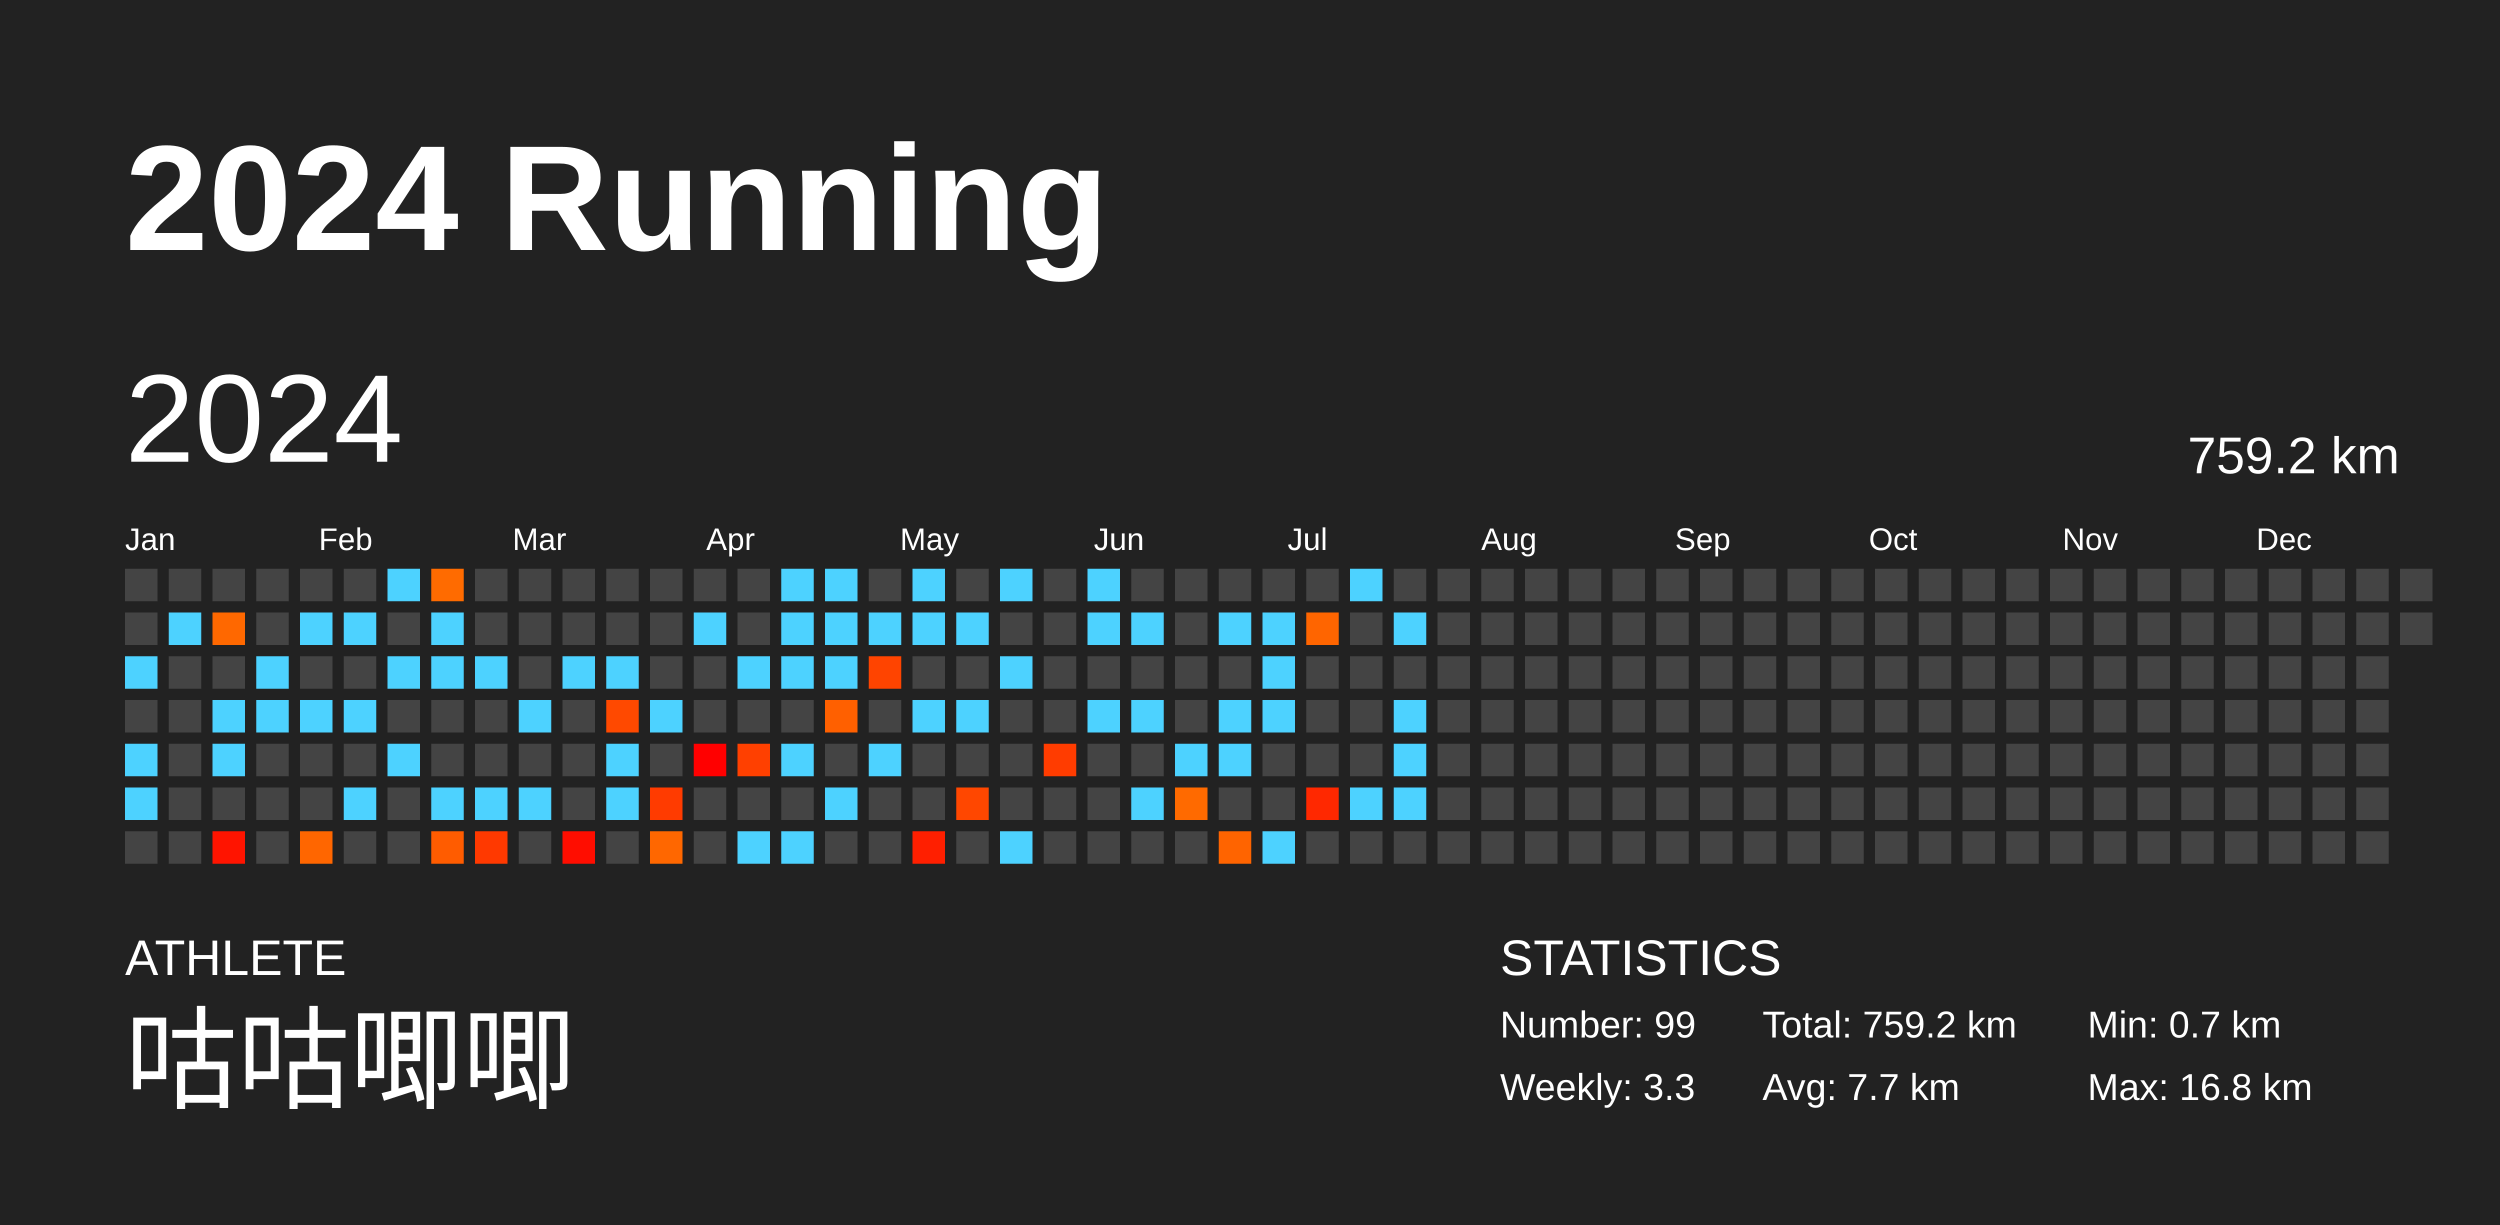
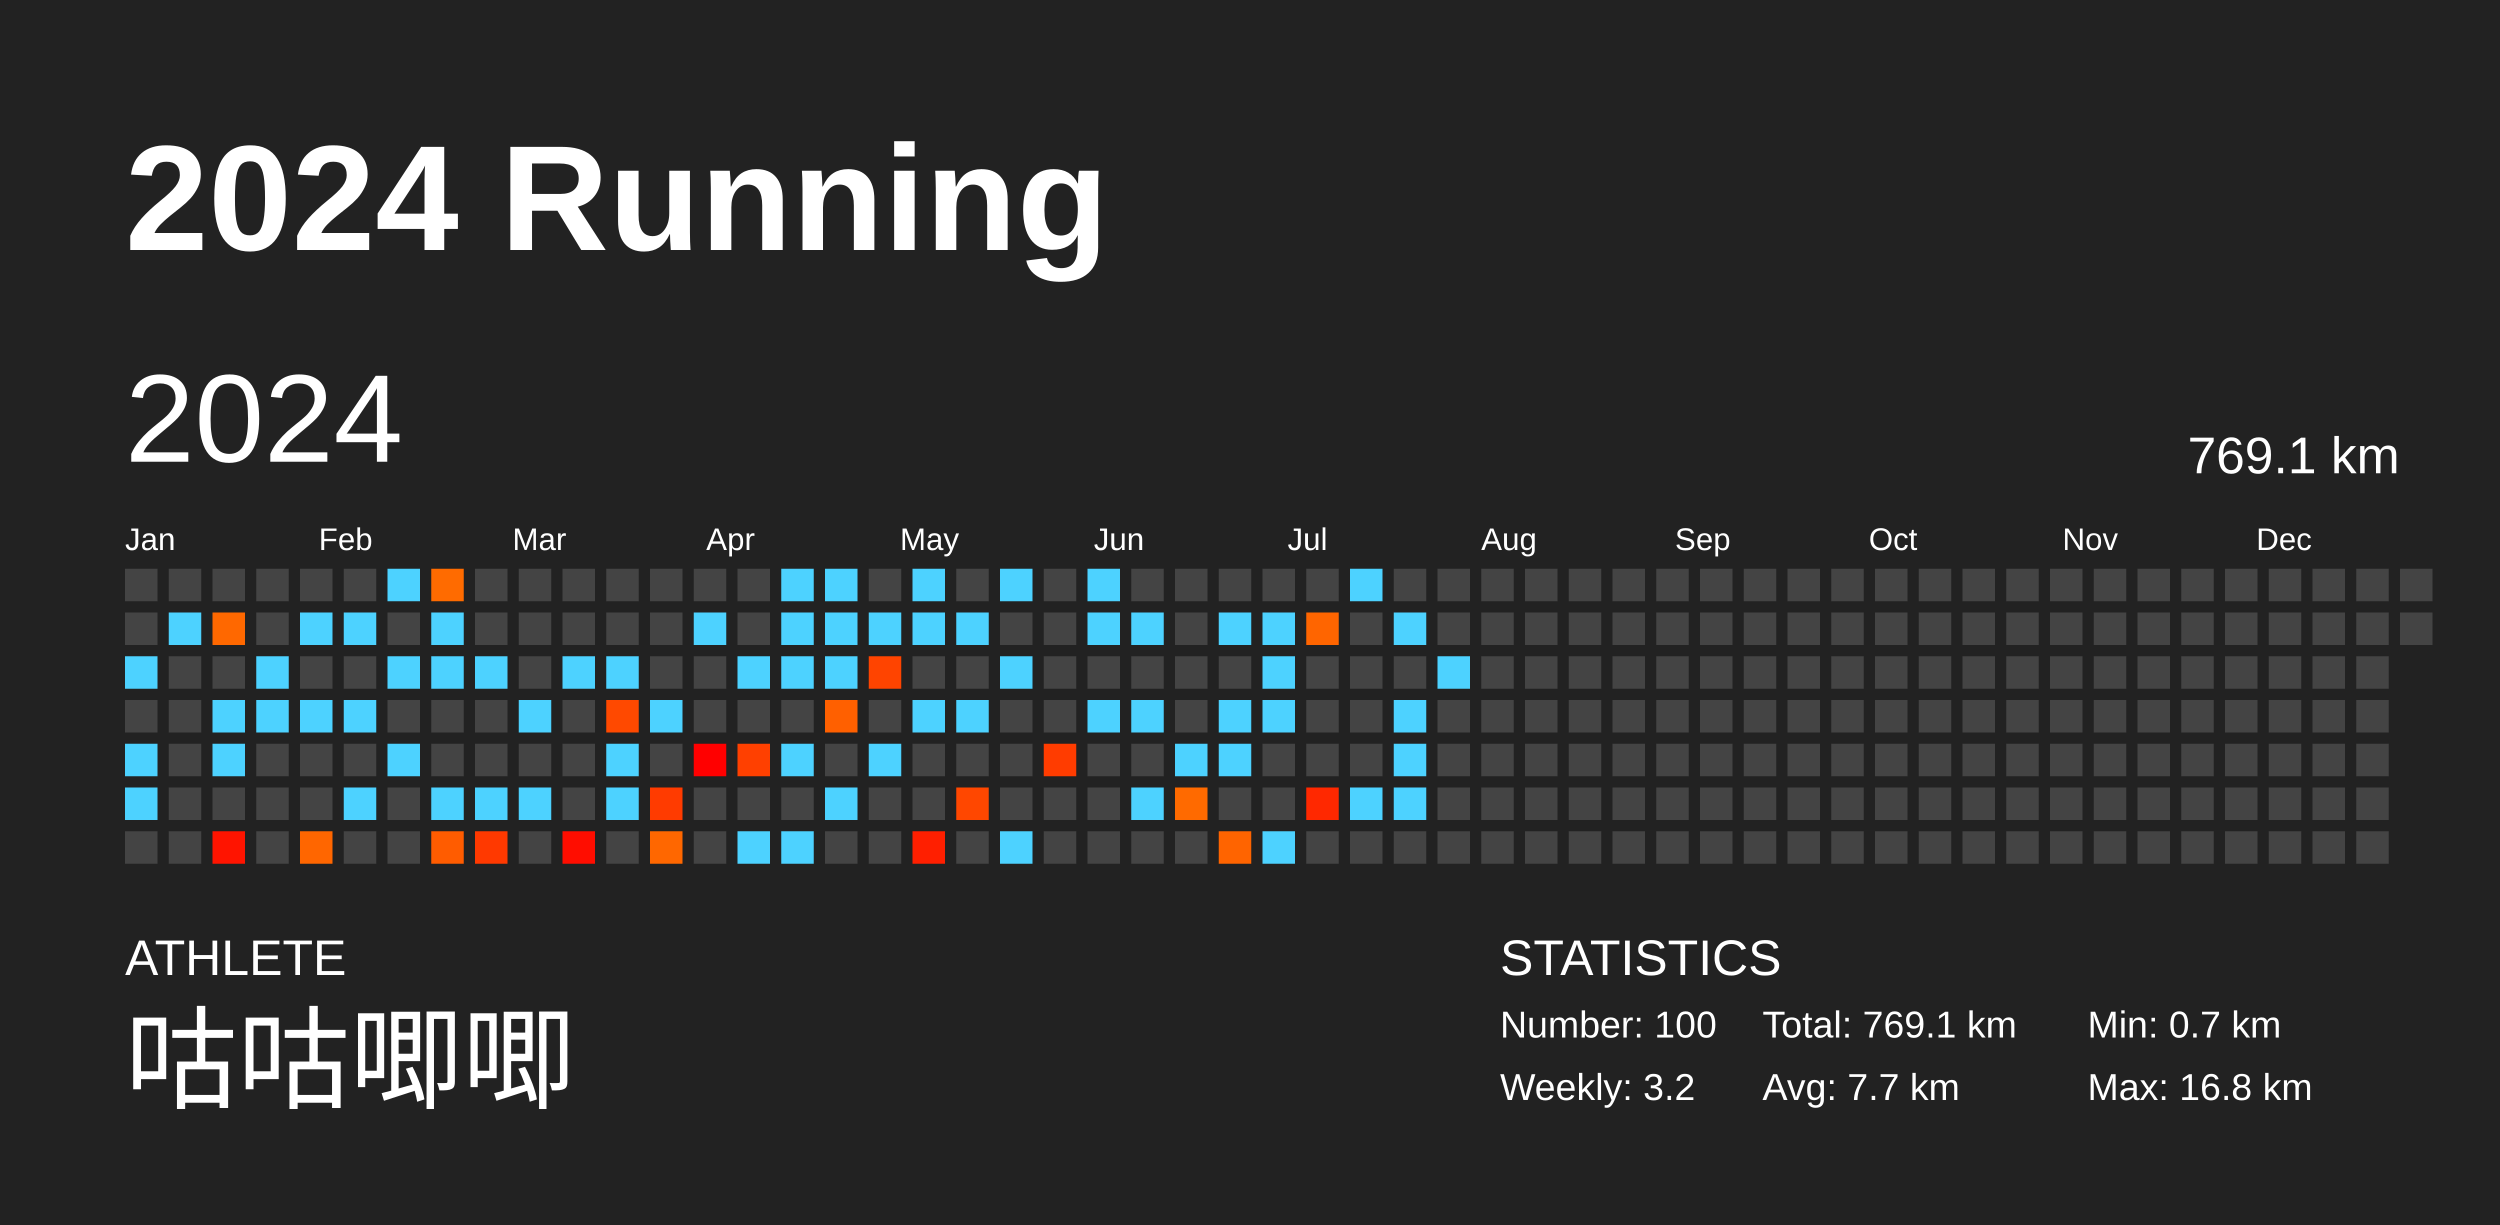
<svg xmlns="http://www.w3.org/2000/svg" baseProfile="full" height="98mm" version="1.1" viewBox="0,0,200,98" width="200mm">
  <defs />
  <rect fill="#222222" height="98" width="200" x="0" y="0" />
  <text fill="#FFFFFF" style="font-size:12px; font-family:Arial; font-weight:bold;" x="10" y="20">2024 Running</text>
  <text fill="#FFFFFF" style="font-size:4px; font-family:Arial" x="10" y="78">ATHLETE</text>
  <text fill="#FFFFFF" style="font-size:9px; font-family:Arial" x="10" y="88">咕咕唧唧</text>
  <text fill="#FFFFFF" style="font-size:4px; font-family:Arial" x="120" y="78">STATISTICS</text>
-   <text fill="#FFFFFF" style="font-size:3px; font-family:Arial" x="120" y="83">Number: 99</text>
-   <text fill="#FFFFFF" style="font-size:3px; font-family:Arial" x="120" y="88">Weekly: 3.3</text>
-   <text fill="#FFFFFF" style="font-size:3px; font-family:Arial" x="141" y="83">Total: 759.2 km</text>
+   <text fill="#FFFFFF" style="font-size:3px; font-family:Arial" x="120" y="83">Number: 100</text>
+   <text fill="#FFFFFF" style="font-size:3px; font-family:Arial" x="120" y="88">Weekly: 3.2</text>
+   <text fill="#FFFFFF" style="font-size:3px; font-family:Arial" x="141" y="83">Total: 769.1 km</text>
  <text fill="#FFFFFF" style="font-size:3px; font-family:Arial" x="141" y="88">Avg: 7.7 km</text>
  <text fill="#FFFFFF" style="font-size:3px; font-family:Arial" x="167" y="83">Min: 0.7 km</text>
  <text fill="#FFFFFF" style="font-size:3px; font-family:Arial" x="167" y="88">Max: 16.8 km</text>
  <text dominant-baseline="hanging" fill="#FFFFFF" style="font-size:10.0px; font-family:Arial;" x="10" y="30">2024</text>
-   <text dominant-baseline="hanging" fill="#FFFFFF" style="font-size:4.125px; font-family:Arial;" x="175" y="35">759.2 km</text>
+   <text dominant-baseline="hanging" fill="#FFFFFF" style="font-size:4.125px; font-family:Arial;" x="175" y="35">769.1 km</text>
  <text fill="#FFFFFF" style="font-size:2.5px; font-family:Arial" x="10.0" y="44">Jan</text>
  <text fill="#FFFFFF" style="font-size:2.5px; font-family:Arial" x="25.5" y="44">Feb</text>
  <text fill="#FFFFFF" style="font-size:2.5px; font-family:Arial" x="41.0" y="44">Mar</text>
  <text fill="#FFFFFF" style="font-size:2.5px; font-family:Arial" x="56.5" y="44">Apr</text>
  <text fill="#FFFFFF" style="font-size:2.5px; font-family:Arial" x="72.0" y="44">May</text>
  <text fill="#FFFFFF" style="font-size:2.5px; font-family:Arial" x="87.5" y="44">Jun</text>
  <text fill="#FFFFFF" style="font-size:2.5px; font-family:Arial" x="103.0" y="44">Jul</text>
  <text fill="#FFFFFF" style="font-size:2.5px; font-family:Arial" x="118.5" y="44">Aug</text>
  <text fill="#FFFFFF" style="font-size:2.5px; font-family:Arial" x="134.0" y="44">Sep</text>
  <text fill="#FFFFFF" style="font-size:2.5px; font-family:Arial" x="149.5" y="44">Oct</text>
  <text fill="#FFFFFF" style="font-size:2.5px; font-family:Arial" x="165.0" y="44">Nov</text>
  <text fill="#FFFFFF" style="font-size:2.5px; font-family:Arial" x="180.5" y="44">Dec</text>
  <rect fill="#444444" height="2.6" width="2.6" x="10.0" y="45.5" />
  <rect fill="#444444" height="2.6" width="2.6" x="10.0" y="49.0" />
  <rect fill="#4dd2ff" height="2.6" width="2.6" x="10.0" y="52.5" />
  <rect fill="#444444" height="2.6" width="2.6" x="10.0" y="56.0" />
  <rect fill="#4dd2ff" height="2.6" width="2.6" x="10.0" y="59.5" />
  <rect fill="#4dd2ff" height="2.6" width="2.6" x="10.0" y="63.0" />
  <rect fill="#444444" height="2.6" width="2.6" x="10.0" y="66.5" />
  <rect fill="#444444" height="2.6" width="2.6" x="13.5" y="45.5" />
  <rect fill="#4dd2ff" height="2.6" width="2.6" x="13.5" y="49.0" />
  <rect fill="#444444" height="2.6" width="2.6" x="13.5" y="52.5" />
  <rect fill="#444444" height="2.6" width="2.6" x="13.5" y="56.0" />
  <rect fill="#444444" height="2.6" width="2.6" x="13.5" y="59.5" />
  <rect fill="#444444" height="2.6" width="2.6" x="13.5" y="63.0" />
  <rect fill="#444444" height="2.6" width="2.6" x="13.5" y="66.5" />
  <rect fill="#444444" height="2.6" width="2.6" x="17.0" y="45.5" />
  <rect fill="#ff6800" height="2.6" width="2.6" x="17.0" y="49.0" />
  <rect fill="#444444" height="2.6" width="2.6" x="17.0" y="52.5" />
  <rect fill="#4dd2ff" height="2.6" width="2.6" x="17.0" y="56.0" />
  <rect fill="#4dd2ff" height="2.6" width="2.6" x="17.0" y="59.5" />
  <rect fill="#444444" height="2.6" width="2.6" x="17.0" y="63.0" />
  <rect fill="#ff1400" height="2.6" width="2.6" x="17.0" y="66.5" />
  <rect fill="#444444" height="2.6" width="2.6" x="20.5" y="45.5" />
  <rect fill="#444444" height="2.6" width="2.6" x="20.5" y="49.0" />
  <rect fill="#4dd2ff" height="2.6" width="2.6" x="20.5" y="52.5" />
  <rect fill="#4dd2ff" height="2.6" width="2.6" x="20.5" y="56.0" />
  <rect fill="#444444" height="2.6" width="2.6" x="20.5" y="59.5" />
  <rect fill="#444444" height="2.6" width="2.6" x="20.5" y="63.0" />
  <rect fill="#444444" height="2.6" width="2.6" x="20.5" y="66.5" />
  <rect fill="#444444" height="2.6" width="2.6" x="24.0" y="45.5" />
  <rect fill="#4dd2ff" height="2.6" width="2.6" x="24.0" y="49.0" />
  <rect fill="#444444" height="2.6" width="2.6" x="24.0" y="52.5" />
  <rect fill="#4dd2ff" height="2.6" width="2.6" x="24.0" y="56.0" />
  <rect fill="#444444" height="2.6" width="2.6" x="24.0" y="59.5" />
  <rect fill="#444444" height="2.6" width="2.6" x="24.0" y="63.0" />
  <rect fill="#ff6600" height="2.6" width="2.6" x="24.0" y="66.5" />
  <rect fill="#444444" height="2.6" width="2.6" x="27.5" y="45.5" />
  <rect fill="#4dd2ff" height="2.6" width="2.6" x="27.5" y="49.0" />
  <rect fill="#444444" height="2.6" width="2.6" x="27.5" y="52.5" />
  <rect fill="#4dd2ff" height="2.6" width="2.6" x="27.5" y="56.0" />
  <rect fill="#444444" height="2.6" width="2.6" x="27.5" y="59.5" />
  <rect fill="#4dd2ff" height="2.6" width="2.6" x="27.5" y="63.0" />
  <rect fill="#444444" height="2.6" width="2.6" x="27.5" y="66.5" />
  <rect fill="#4dd2ff" height="2.6" width="2.6" x="31.0" y="45.5" />
  <rect fill="#444444" height="2.6" width="2.6" x="31.0" y="49.0" />
  <rect fill="#4dd2ff" height="2.6" width="2.6" x="31.0" y="52.5" />
  <rect fill="#444444" height="2.6" width="2.6" x="31.0" y="56.0" />
  <rect fill="#4dd2ff" height="2.6" width="2.6" x="31.0" y="59.5" />
  <rect fill="#444444" height="2.6" width="2.6" x="31.0" y="63.0" />
  <rect fill="#444444" height="2.6" width="2.6" x="31.0" y="66.5" />
  <rect fill="#ff6b00" height="2.6" width="2.6" x="34.5" y="45.5" />
  <rect fill="#4dd2ff" height="2.6" width="2.6" x="34.5" y="49.0" />
  <rect fill="#4dd2ff" height="2.6" width="2.6" x="34.5" y="52.5" />
  <rect fill="#444444" height="2.6" width="2.6" x="34.5" y="56.0" />
  <rect fill="#444444" height="2.6" width="2.6" x="34.5" y="59.5" />
  <rect fill="#4dd2ff" height="2.6" width="2.6" x="34.5" y="63.0" />
  <rect fill="#ff5c00" height="2.6" width="2.6" x="34.5" y="66.5" />
  <rect fill="#444444" height="2.6" width="2.6" x="38.0" y="45.5" />
  <rect fill="#444444" height="2.6" width="2.6" x="38.0" y="49.0" />
  <rect fill="#4dd2ff" height="2.6" width="2.6" x="38.0" y="52.5" />
  <rect fill="#444444" height="2.6" width="2.6" x="38.0" y="56.0" />
  <rect fill="#444444" height="2.6" width="2.6" x="38.0" y="59.5" />
  <rect fill="#4dd2ff" height="2.6" width="2.6" x="38.0" y="63.0" />
  <rect fill="#ff3900" height="2.6" width="2.6" x="38.0" y="66.5" />
  <rect fill="#444444" height="2.6" width="2.6" x="41.5" y="45.5" />
  <rect fill="#444444" height="2.6" width="2.6" x="41.5" y="49.0" />
  <rect fill="#444444" height="2.6" width="2.6" x="41.5" y="52.5" />
  <rect fill="#4dd2ff" height="2.6" width="2.6" x="41.5" y="56.0" />
  <rect fill="#444444" height="2.6" width="2.6" x="41.5" y="59.5" />
  <rect fill="#4dd2ff" height="2.6" width="2.6" x="41.5" y="63.0" />
  <rect fill="#444444" height="2.6" width="2.6" x="41.5" y="66.5" />
  <rect fill="#444444" height="2.6" width="2.6" x="45.0" y="45.5" />
  <rect fill="#444444" height="2.6" width="2.6" x="45.0" y="49.0" />
  <rect fill="#4dd2ff" height="2.6" width="2.6" x="45.0" y="52.5" />
  <rect fill="#444444" height="2.6" width="2.6" x="45.0" y="56.0" />
  <rect fill="#444444" height="2.6" width="2.6" x="45.0" y="59.5" />
  <rect fill="#444444" height="2.6" width="2.6" x="45.0" y="63.0" />
  <rect fill="#ff0d00" height="2.6" width="2.6" x="45.0" y="66.5" />
  <rect fill="#444444" height="2.6" width="2.6" x="48.5" y="45.5" />
  <rect fill="#444444" height="2.6" width="2.6" x="48.5" y="49.0" />
  <rect fill="#4dd2ff" height="2.6" width="2.6" x="48.5" y="52.5" />
  <rect fill="#ff4900" height="2.6" width="2.6" x="48.5" y="56.0" />
  <rect fill="#4dd2ff" height="2.6" width="2.6" x="48.5" y="59.5" />
  <rect fill="#4dd2ff" height="2.6" width="2.6" x="48.5" y="63.0" />
  <rect fill="#444444" height="2.6" width="2.6" x="48.5" y="66.5" />
  <rect fill="#444444" height="2.6" width="2.6" x="52.0" y="45.5" />
  <rect fill="#444444" height="2.6" width="2.6" x="52.0" y="49.0" />
  <rect fill="#444444" height="2.6" width="2.6" x="52.0" y="52.5" />
  <rect fill="#4dd2ff" height="2.6" width="2.6" x="52.0" y="56.0" />
  <rect fill="#444444" height="2.6" width="2.6" x="52.0" y="59.5" />
  <rect fill="#ff3b00" height="2.6" width="2.6" x="52.0" y="63.0" />
  <rect fill="#ff6700" height="2.6" width="2.6" x="52.0" y="66.5" />
  <rect fill="#444444" height="2.6" width="2.6" x="55.5" y="45.5" />
  <rect fill="#4dd2ff" height="2.6" width="2.6" x="55.5" y="49.0" />
  <rect fill="#444444" height="2.6" width="2.6" x="55.5" y="52.5" />
  <rect fill="#444444" height="2.6" width="2.6" x="55.5" y="56.0" />
  <rect fill="#ff0000" height="2.6" width="2.6" x="55.5" y="59.5" />
  <rect fill="#444444" height="2.6" width="2.6" x="55.5" y="63.0" />
  <rect fill="#444444" height="2.6" width="2.6" x="55.5" y="66.5" />
  <rect fill="#444444" height="2.6" width="2.6" x="59.0" y="45.5" />
  <rect fill="#444444" height="2.6" width="2.6" x="59.0" y="49.0" />
  <rect fill="#4dd2ff" height="2.6" width="2.6" x="59.0" y="52.5" />
  <rect fill="#444444" height="2.6" width="2.6" x="59.0" y="56.0" />
  <rect fill="#ff4000" height="2.6" width="2.6" x="59.0" y="59.5" />
  <rect fill="#444444" height="2.6" width="2.6" x="59.0" y="63.0" />
  <rect fill="#4dd2ff" height="2.6" width="2.6" x="59.0" y="66.5" />
  <rect fill="#4dd2ff" height="2.6" width="2.6" x="62.5" y="45.5" />
  <rect fill="#4dd2ff" height="2.6" width="2.6" x="62.5" y="49.0" />
  <rect fill="#4dd2ff" height="2.6" width="2.6" x="62.5" y="52.5" />
  <rect fill="#444444" height="2.6" width="2.6" x="62.5" y="56.0" />
  <rect fill="#4dd2ff" height="2.6" width="2.6" x="62.5" y="59.5" />
  <rect fill="#444444" height="2.6" width="2.6" x="62.5" y="63.0" />
  <rect fill="#4dd2ff" height="2.6" width="2.6" x="62.5" y="66.5" />
  <rect fill="#4dd2ff" height="2.6" width="2.6" x="66.0" y="45.5" />
  <rect fill="#4dd2ff" height="2.6" width="2.6" x="66.0" y="49.0" />
  <rect fill="#4dd2ff" height="2.6" width="2.6" x="66.0" y="52.5" />
  <rect fill="#ff6000" height="2.6" width="2.6" x="66.0" y="56.0" />
  <rect fill="#444444" height="2.6" width="2.6" x="66.0" y="59.5" />
  <rect fill="#4dd2ff" height="2.6" width="2.6" x="66.0" y="63.0" />
  <rect fill="#444444" height="2.6" width="2.6" x="66.0" y="66.5" />
  <rect fill="#444444" height="2.6" width="2.6" x="69.5" y="45.5" />
  <rect fill="#4dd2ff" height="2.6" width="2.6" x="69.5" y="49.0" />
  <rect fill="#ff4400" height="2.6" width="2.6" x="69.5" y="52.5" />
  <rect fill="#444444" height="2.6" width="2.6" x="69.5" y="56.0" />
  <rect fill="#4dd2ff" height="2.6" width="2.6" x="69.5" y="59.5" />
  <rect fill="#444444" height="2.6" width="2.6" x="69.5" y="63.0" />
  <rect fill="#444444" height="2.6" width="2.6" x="69.5" y="66.5" />
  <rect fill="#4dd2ff" height="2.6" width="2.6" x="73.0" y="45.5" />
  <rect fill="#4dd2ff" height="2.6" width="2.6" x="73.0" y="49.0" />
  <rect fill="#444444" height="2.6" width="2.6" x="73.0" y="52.5" />
  <rect fill="#4dd2ff" height="2.6" width="2.6" x="73.0" y="56.0" />
  <rect fill="#444444" height="2.6" width="2.6" x="73.0" y="59.5" />
  <rect fill="#444444" height="2.6" width="2.6" x="73.0" y="63.0" />
  <rect fill="#ff1f00" height="2.6" width="2.6" x="73.0" y="66.5" />
  <rect fill="#444444" height="2.6" width="2.6" x="76.5" y="45.5" />
  <rect fill="#4dd2ff" height="2.6" width="2.6" x="76.5" y="49.0" />
  <rect fill="#444444" height="2.6" width="2.6" x="76.5" y="52.5" />
  <rect fill="#4dd2ff" height="2.6" width="2.6" x="76.5" y="56.0" />
  <rect fill="#444444" height="2.6" width="2.6" x="76.5" y="59.5" />
  <rect fill="#ff4700" height="2.6" width="2.6" x="76.5" y="63.0" />
  <rect fill="#444444" height="2.6" width="2.6" x="76.5" y="66.5" />
  <rect fill="#4dd2ff" height="2.6" width="2.6" x="80.0" y="45.5" />
  <rect fill="#444444" height="2.6" width="2.6" x="80.0" y="49.0" />
  <rect fill="#4dd2ff" height="2.6" width="2.6" x="80.0" y="52.5" />
  <rect fill="#444444" height="2.6" width="2.6" x="80.0" y="56.0" />
  <rect fill="#444444" height="2.6" width="2.6" x="80.0" y="59.5" />
  <rect fill="#444444" height="2.6" width="2.6" x="80.0" y="63.0" />
  <rect fill="#4dd2ff" height="2.6" width="2.6" x="80.0" y="66.5" />
  <rect fill="#444444" height="2.6" width="2.6" x="83.5" y="45.5" />
  <rect fill="#444444" height="2.6" width="2.6" x="83.5" y="49.0" />
  <rect fill="#444444" height="2.6" width="2.6" x="83.5" y="52.5" />
  <rect fill="#444444" height="2.6" width="2.6" x="83.5" y="56.0" />
  <rect fill="#ff3c00" height="2.6" width="2.6" x="83.5" y="59.5" />
  <rect fill="#444444" height="2.6" width="2.6" x="83.5" y="63.0" />
  <rect fill="#444444" height="2.6" width="2.6" x="83.5" y="66.5" />
  <rect fill="#4dd2ff" height="2.6" width="2.6" x="87.0" y="45.5" />
  <rect fill="#4dd2ff" height="2.6" width="2.6" x="87.0" y="49.0" />
  <rect fill="#444444" height="2.6" width="2.6" x="87.0" y="52.5" />
  <rect fill="#4dd2ff" height="2.6" width="2.6" x="87.0" y="56.0" />
  <rect fill="#444444" height="2.6" width="2.6" x="87.0" y="59.5" />
  <rect fill="#444444" height="2.6" width="2.6" x="87.0" y="63.0" />
  <rect fill="#444444" height="2.6" width="2.6" x="87.0" y="66.5" />
  <rect fill="#444444" height="2.6" width="2.6" x="90.5" y="45.5" />
  <rect fill="#4dd2ff" height="2.6" width="2.6" x="90.5" y="49.0" />
  <rect fill="#444444" height="2.6" width="2.6" x="90.5" y="52.5" />
  <rect fill="#4dd2ff" height="2.6" width="2.6" x="90.5" y="56.0" />
  <rect fill="#444444" height="2.6" width="2.6" x="90.5" y="59.5" />
  <rect fill="#4dd2ff" height="2.6" width="2.6" x="90.5" y="63.0" />
  <rect fill="#444444" height="2.6" width="2.6" x="90.5" y="66.5" />
  <rect fill="#444444" height="2.6" width="2.6" x="94.0" y="45.5" />
  <rect fill="#444444" height="2.6" width="2.6" x="94.0" y="49.0" />
  <rect fill="#444444" height="2.6" width="2.6" x="94.0" y="52.5" />
  <rect fill="#444444" height="2.6" width="2.6" x="94.0" y="56.0" />
  <rect fill="#4dd2ff" height="2.6" width="2.6" x="94.0" y="59.5" />
  <rect fill="#ff6a00" height="2.6" width="2.6" x="94.0" y="63.0" />
  <rect fill="#444444" height="2.6" width="2.6" x="94.0" y="66.5" />
  <rect fill="#444444" height="2.6" width="2.6" x="97.5" y="45.5" />
  <rect fill="#4dd2ff" height="2.6" width="2.6" x="97.5" y="49.0" />
  <rect fill="#444444" height="2.6" width="2.6" x="97.5" y="52.5" />
  <rect fill="#4dd2ff" height="2.6" width="2.6" x="97.5" y="56.0" />
  <rect fill="#4dd2ff" height="2.6" width="2.6" x="97.5" y="59.5" />
  <rect fill="#444444" height="2.6" width="2.6" x="97.5" y="63.0" />
  <rect fill="#ff6400" height="2.6" width="2.6" x="97.5" y="66.5" />
  <rect fill="#444444" height="2.6" width="2.6" x="101.0" y="45.5" />
  <rect fill="#4dd2ff" height="2.6" width="2.6" x="101.0" y="49.0" />
  <rect fill="#4dd2ff" height="2.6" width="2.6" x="101.0" y="52.5" />
  <rect fill="#4dd2ff" height="2.6" width="2.6" x="101.0" y="56.0" />
  <rect fill="#444444" height="2.6" width="2.6" x="101.0" y="59.5" />
  <rect fill="#444444" height="2.6" width="2.6" x="101.0" y="63.0" />
  <rect fill="#4dd2ff" height="2.6" width="2.6" x="101.0" y="66.5" />
  <rect fill="#444444" height="2.6" width="2.6" x="104.5" y="45.5" />
  <rect fill="#ff6500" height="2.6" width="2.6" x="104.5" y="49.0" />
  <rect fill="#444444" height="2.6" width="2.6" x="104.5" y="52.5" />
  <rect fill="#444444" height="2.6" width="2.6" x="104.5" y="56.0" />
  <rect fill="#444444" height="2.6" width="2.6" x="104.5" y="59.5" />
  <rect fill="#ff2800" height="2.6" width="2.6" x="104.5" y="63.0" />
  <rect fill="#444444" height="2.6" width="2.6" x="104.5" y="66.5" />
  <rect fill="#4dd2ff" height="2.6" width="2.6" x="108.0" y="45.5" />
  <rect fill="#444444" height="2.6" width="2.6" x="108.0" y="49.0" />
  <rect fill="#444444" height="2.6" width="2.6" x="108.0" y="52.5" />
  <rect fill="#444444" height="2.6" width="2.6" x="108.0" y="56.0" />
  <rect fill="#444444" height="2.6" width="2.6" x="108.0" y="59.5" />
  <rect fill="#4dd2ff" height="2.6" width="2.6" x="108.0" y="63.0" />
  <rect fill="#444444" height="2.6" width="2.6" x="108.0" y="66.5" />
  <rect fill="#444444" height="2.6" width="2.6" x="111.5" y="45.5" />
  <rect fill="#4dd2ff" height="2.6" width="2.6" x="111.5" y="49.0" />
  <rect fill="#444444" height="2.6" width="2.6" x="111.5" y="52.5" />
  <rect fill="#4dd2ff" height="2.6" width="2.6" x="111.5" y="56.0" />
  <rect fill="#4dd2ff" height="2.6" width="2.6" x="111.5" y="59.5" />
  <rect fill="#4dd2ff" height="2.6" width="2.6" x="111.5" y="63.0" />
  <rect fill="#444444" height="2.6" width="2.6" x="111.5" y="66.5" />
  <rect fill="#444444" height="2.6" width="2.6" x="115.0" y="45.5" />
  <rect fill="#444444" height="2.6" width="2.6" x="115.0" y="49.0" />
-   <rect fill="#444444" height="2.6" width="2.6" x="115.0" y="52.5" />
+   <rect fill="#4dd2ff" height="2.6" width="2.6" x="115.0" y="52.5" />
  <rect fill="#444444" height="2.6" width="2.6" x="115.0" y="56.0" />
  <rect fill="#444444" height="2.6" width="2.6" x="115.0" y="59.5" />
  <rect fill="#444444" height="2.6" width="2.6" x="115.0" y="63.0" />
  <rect fill="#444444" height="2.6" width="2.6" x="115.0" y="66.5" />
  <rect fill="#444444" height="2.6" width="2.6" x="118.5" y="45.5" />
  <rect fill="#444444" height="2.6" width="2.6" x="118.5" y="49.0" />
  <rect fill="#444444" height="2.6" width="2.6" x="118.5" y="52.5" />
  <rect fill="#444444" height="2.6" width="2.6" x="118.5" y="56.0" />
  <rect fill="#444444" height="2.6" width="2.6" x="118.5" y="59.5" />
  <rect fill="#444444" height="2.6" width="2.6" x="118.5" y="63.0" />
  <rect fill="#444444" height="2.6" width="2.6" x="118.5" y="66.5" />
  <rect fill="#444444" height="2.6" width="2.6" x="122.0" y="45.5" />
  <rect fill="#444444" height="2.6" width="2.6" x="122.0" y="49.0" />
  <rect fill="#444444" height="2.6" width="2.6" x="122.0" y="52.5" />
  <rect fill="#444444" height="2.6" width="2.6" x="122.0" y="56.0" />
  <rect fill="#444444" height="2.6" width="2.6" x="122.0" y="59.5" />
  <rect fill="#444444" height="2.6" width="2.6" x="122.0" y="63.0" />
  <rect fill="#444444" height="2.6" width="2.6" x="122.0" y="66.5" />
  <rect fill="#444444" height="2.6" width="2.6" x="125.5" y="45.5" />
  <rect fill="#444444" height="2.6" width="2.6" x="125.5" y="49.0" />
  <rect fill="#444444" height="2.6" width="2.6" x="125.5" y="52.5" />
  <rect fill="#444444" height="2.6" width="2.6" x="125.5" y="56.0" />
  <rect fill="#444444" height="2.6" width="2.6" x="125.5" y="59.5" />
  <rect fill="#444444" height="2.6" width="2.6" x="125.5" y="63.0" />
  <rect fill="#444444" height="2.6" width="2.6" x="125.5" y="66.5" />
  <rect fill="#444444" height="2.6" width="2.6" x="129.0" y="45.5" />
  <rect fill="#444444" height="2.6" width="2.6" x="129.0" y="49.0" />
  <rect fill="#444444" height="2.6" width="2.6" x="129.0" y="52.5" />
  <rect fill="#444444" height="2.6" width="2.6" x="129.0" y="56.0" />
  <rect fill="#444444" height="2.6" width="2.6" x="129.0" y="59.5" />
  <rect fill="#444444" height="2.6" width="2.6" x="129.0" y="63.0" />
  <rect fill="#444444" height="2.6" width="2.6" x="129.0" y="66.5" />
  <rect fill="#444444" height="2.6" width="2.6" x="132.5" y="45.5" />
  <rect fill="#444444" height="2.6" width="2.6" x="132.5" y="49.0" />
  <rect fill="#444444" height="2.6" width="2.6" x="132.5" y="52.5" />
  <rect fill="#444444" height="2.6" width="2.6" x="132.5" y="56.0" />
  <rect fill="#444444" height="2.6" width="2.6" x="132.5" y="59.5" />
  <rect fill="#444444" height="2.6" width="2.6" x="132.5" y="63.0" />
  <rect fill="#444444" height="2.6" width="2.6" x="132.5" y="66.5" />
  <rect fill="#444444" height="2.6" width="2.6" x="136.0" y="45.5" />
  <rect fill="#444444" height="2.6" width="2.6" x="136.0" y="49.0" />
  <rect fill="#444444" height="2.6" width="2.6" x="136.0" y="52.5" />
  <rect fill="#444444" height="2.6" width="2.6" x="136.0" y="56.0" />
  <rect fill="#444444" height="2.6" width="2.6" x="136.0" y="59.5" />
  <rect fill="#444444" height="2.6" width="2.6" x="136.0" y="63.0" />
  <rect fill="#444444" height="2.6" width="2.6" x="136.0" y="66.5" />
  <rect fill="#444444" height="2.6" width="2.6" x="139.5" y="45.5" />
  <rect fill="#444444" height="2.6" width="2.6" x="139.5" y="49.0" />
  <rect fill="#444444" height="2.6" width="2.6" x="139.5" y="52.5" />
  <rect fill="#444444" height="2.6" width="2.6" x="139.5" y="56.0" />
  <rect fill="#444444" height="2.6" width="2.6" x="139.5" y="59.5" />
  <rect fill="#444444" height="2.6" width="2.6" x="139.5" y="63.0" />
  <rect fill="#444444" height="2.6" width="2.6" x="139.5" y="66.5" />
  <rect fill="#444444" height="2.6" width="2.6" x="143.0" y="45.5" />
  <rect fill="#444444" height="2.6" width="2.6" x="143.0" y="49.0" />
  <rect fill="#444444" height="2.6" width="2.6" x="143.0" y="52.5" />
  <rect fill="#444444" height="2.6" width="2.6" x="143.0" y="56.0" />
  <rect fill="#444444" height="2.6" width="2.6" x="143.0" y="59.5" />
  <rect fill="#444444" height="2.6" width="2.6" x="143.0" y="63.0" />
  <rect fill="#444444" height="2.6" width="2.6" x="143.0" y="66.5" />
  <rect fill="#444444" height="2.6" width="2.6" x="146.5" y="45.5" />
  <rect fill="#444444" height="2.6" width="2.6" x="146.5" y="49.0" />
  <rect fill="#444444" height="2.6" width="2.6" x="146.5" y="52.5" />
  <rect fill="#444444" height="2.6" width="2.6" x="146.5" y="56.0" />
  <rect fill="#444444" height="2.6" width="2.6" x="146.5" y="59.5" />
  <rect fill="#444444" height="2.6" width="2.6" x="146.5" y="63.0" />
  <rect fill="#444444" height="2.6" width="2.6" x="146.5" y="66.5" />
  <rect fill="#444444" height="2.6" width="2.6" x="150.0" y="45.5" />
  <rect fill="#444444" height="2.6" width="2.6" x="150.0" y="49.0" />
  <rect fill="#444444" height="2.6" width="2.6" x="150.0" y="52.5" />
  <rect fill="#444444" height="2.6" width="2.6" x="150.0" y="56.0" />
  <rect fill="#444444" height="2.6" width="2.6" x="150.0" y="59.5" />
  <rect fill="#444444" height="2.6" width="2.6" x="150.0" y="63.0" />
  <rect fill="#444444" height="2.6" width="2.6" x="150.0" y="66.5" />
  <rect fill="#444444" height="2.6" width="2.6" x="153.5" y="45.5" />
  <rect fill="#444444" height="2.6" width="2.6" x="153.5" y="49.0" />
  <rect fill="#444444" height="2.6" width="2.6" x="153.5" y="52.5" />
  <rect fill="#444444" height="2.6" width="2.6" x="153.5" y="56.0" />
  <rect fill="#444444" height="2.6" width="2.6" x="153.5" y="59.5" />
  <rect fill="#444444" height="2.6" width="2.6" x="153.5" y="63.0" />
  <rect fill="#444444" height="2.6" width="2.6" x="153.5" y="66.5" />
  <rect fill="#444444" height="2.6" width="2.6" x="157.0" y="45.5" />
  <rect fill="#444444" height="2.6" width="2.6" x="157.0" y="49.0" />
  <rect fill="#444444" height="2.6" width="2.6" x="157.0" y="52.5" />
  <rect fill="#444444" height="2.6" width="2.6" x="157.0" y="56.0" />
  <rect fill="#444444" height="2.6" width="2.6" x="157.0" y="59.5" />
  <rect fill="#444444" height="2.6" width="2.6" x="157.0" y="63.0" />
  <rect fill="#444444" height="2.6" width="2.6" x="157.0" y="66.5" />
  <rect fill="#444444" height="2.6" width="2.6" x="160.5" y="45.5" />
  <rect fill="#444444" height="2.6" width="2.6" x="160.5" y="49.0" />
  <rect fill="#444444" height="2.6" width="2.6" x="160.5" y="52.5" />
  <rect fill="#444444" height="2.6" width="2.6" x="160.5" y="56.0" />
  <rect fill="#444444" height="2.6" width="2.6" x="160.5" y="59.5" />
  <rect fill="#444444" height="2.6" width="2.6" x="160.5" y="63.0" />
  <rect fill="#444444" height="2.6" width="2.6" x="160.5" y="66.5" />
  <rect fill="#444444" height="2.6" width="2.6" x="164.0" y="45.5" />
  <rect fill="#444444" height="2.6" width="2.6" x="164.0" y="49.0" />
  <rect fill="#444444" height="2.6" width="2.6" x="164.0" y="52.5" />
  <rect fill="#444444" height="2.6" width="2.6" x="164.0" y="56.0" />
  <rect fill="#444444" height="2.6" width="2.6" x="164.0" y="59.5" />
  <rect fill="#444444" height="2.6" width="2.6" x="164.0" y="63.0" />
  <rect fill="#444444" height="2.6" width="2.6" x="164.0" y="66.5" />
  <rect fill="#444444" height="2.6" width="2.6" x="167.5" y="45.5" />
  <rect fill="#444444" height="2.6" width="2.6" x="167.5" y="49.0" />
  <rect fill="#444444" height="2.6" width="2.6" x="167.5" y="52.5" />
  <rect fill="#444444" height="2.6" width="2.6" x="167.5" y="56.0" />
  <rect fill="#444444" height="2.6" width="2.6" x="167.5" y="59.5" />
  <rect fill="#444444" height="2.6" width="2.6" x="167.5" y="63.0" />
  <rect fill="#444444" height="2.6" width="2.6" x="167.5" y="66.5" />
  <rect fill="#444444" height="2.6" width="2.6" x="171.0" y="45.5" />
  <rect fill="#444444" height="2.6" width="2.6" x="171.0" y="49.0" />
  <rect fill="#444444" height="2.6" width="2.6" x="171.0" y="52.5" />
  <rect fill="#444444" height="2.6" width="2.6" x="171.0" y="56.0" />
  <rect fill="#444444" height="2.6" width="2.6" x="171.0" y="59.5" />
  <rect fill="#444444" height="2.6" width="2.6" x="171.0" y="63.0" />
  <rect fill="#444444" height="2.6" width="2.6" x="171.0" y="66.5" />
  <rect fill="#444444" height="2.6" width="2.6" x="174.5" y="45.5" />
  <rect fill="#444444" height="2.6" width="2.6" x="174.5" y="49.0" />
  <rect fill="#444444" height="2.6" width="2.6" x="174.5" y="52.5" />
  <rect fill="#444444" height="2.6" width="2.6" x="174.5" y="56.0" />
  <rect fill="#444444" height="2.6" width="2.6" x="174.5" y="59.5" />
  <rect fill="#444444" height="2.6" width="2.6" x="174.5" y="63.0" />
  <rect fill="#444444" height="2.6" width="2.6" x="174.5" y="66.5" />
  <rect fill="#444444" height="2.6" width="2.6" x="178.0" y="45.5" />
  <rect fill="#444444" height="2.6" width="2.6" x="178.0" y="49.0" />
  <rect fill="#444444" height="2.6" width="2.6" x="178.0" y="52.5" />
  <rect fill="#444444" height="2.6" width="2.6" x="178.0" y="56.0" />
  <rect fill="#444444" height="2.6" width="2.6" x="178.0" y="59.5" />
  <rect fill="#444444" height="2.6" width="2.6" x="178.0" y="63.0" />
  <rect fill="#444444" height="2.6" width="2.6" x="178.0" y="66.5" />
  <rect fill="#444444" height="2.6" width="2.6" x="181.5" y="45.5" />
  <rect fill="#444444" height="2.6" width="2.6" x="181.5" y="49.0" />
  <rect fill="#444444" height="2.6" width="2.6" x="181.5" y="52.5" />
  <rect fill="#444444" height="2.6" width="2.6" x="181.5" y="56.0" />
  <rect fill="#444444" height="2.6" width="2.6" x="181.5" y="59.5" />
  <rect fill="#444444" height="2.6" width="2.6" x="181.5" y="63.0" />
  <rect fill="#444444" height="2.6" width="2.6" x="181.5" y="66.5" />
  <rect fill="#444444" height="2.6" width="2.6" x="185.0" y="45.5" />
  <rect fill="#444444" height="2.6" width="2.6" x="185.0" y="49.0" />
  <rect fill="#444444" height="2.6" width="2.6" x="185.0" y="52.5" />
  <rect fill="#444444" height="2.6" width="2.6" x="185.0" y="56.0" />
  <rect fill="#444444" height="2.6" width="2.6" x="185.0" y="59.5" />
  <rect fill="#444444" height="2.6" width="2.6" x="185.0" y="63.0" />
  <rect fill="#444444" height="2.6" width="2.6" x="185.0" y="66.5" />
  <rect fill="#444444" height="2.6" width="2.6" x="188.5" y="45.5" />
  <rect fill="#444444" height="2.6" width="2.6" x="188.5" y="49.0" />
  <rect fill="#444444" height="2.6" width="2.6" x="188.5" y="52.5" />
  <rect fill="#444444" height="2.6" width="2.6" x="188.5" y="56.0" />
  <rect fill="#444444" height="2.6" width="2.6" x="188.5" y="59.5" />
  <rect fill="#444444" height="2.6" width="2.6" x="188.5" y="63.0" />
  <rect fill="#444444" height="2.6" width="2.6" x="188.5" y="66.5" />
  <rect fill="#444444" height="2.6" width="2.6" x="192.0" y="45.5" />
  <rect fill="#444444" height="2.6" width="2.6" x="192.0" y="49.0" />
</svg>
